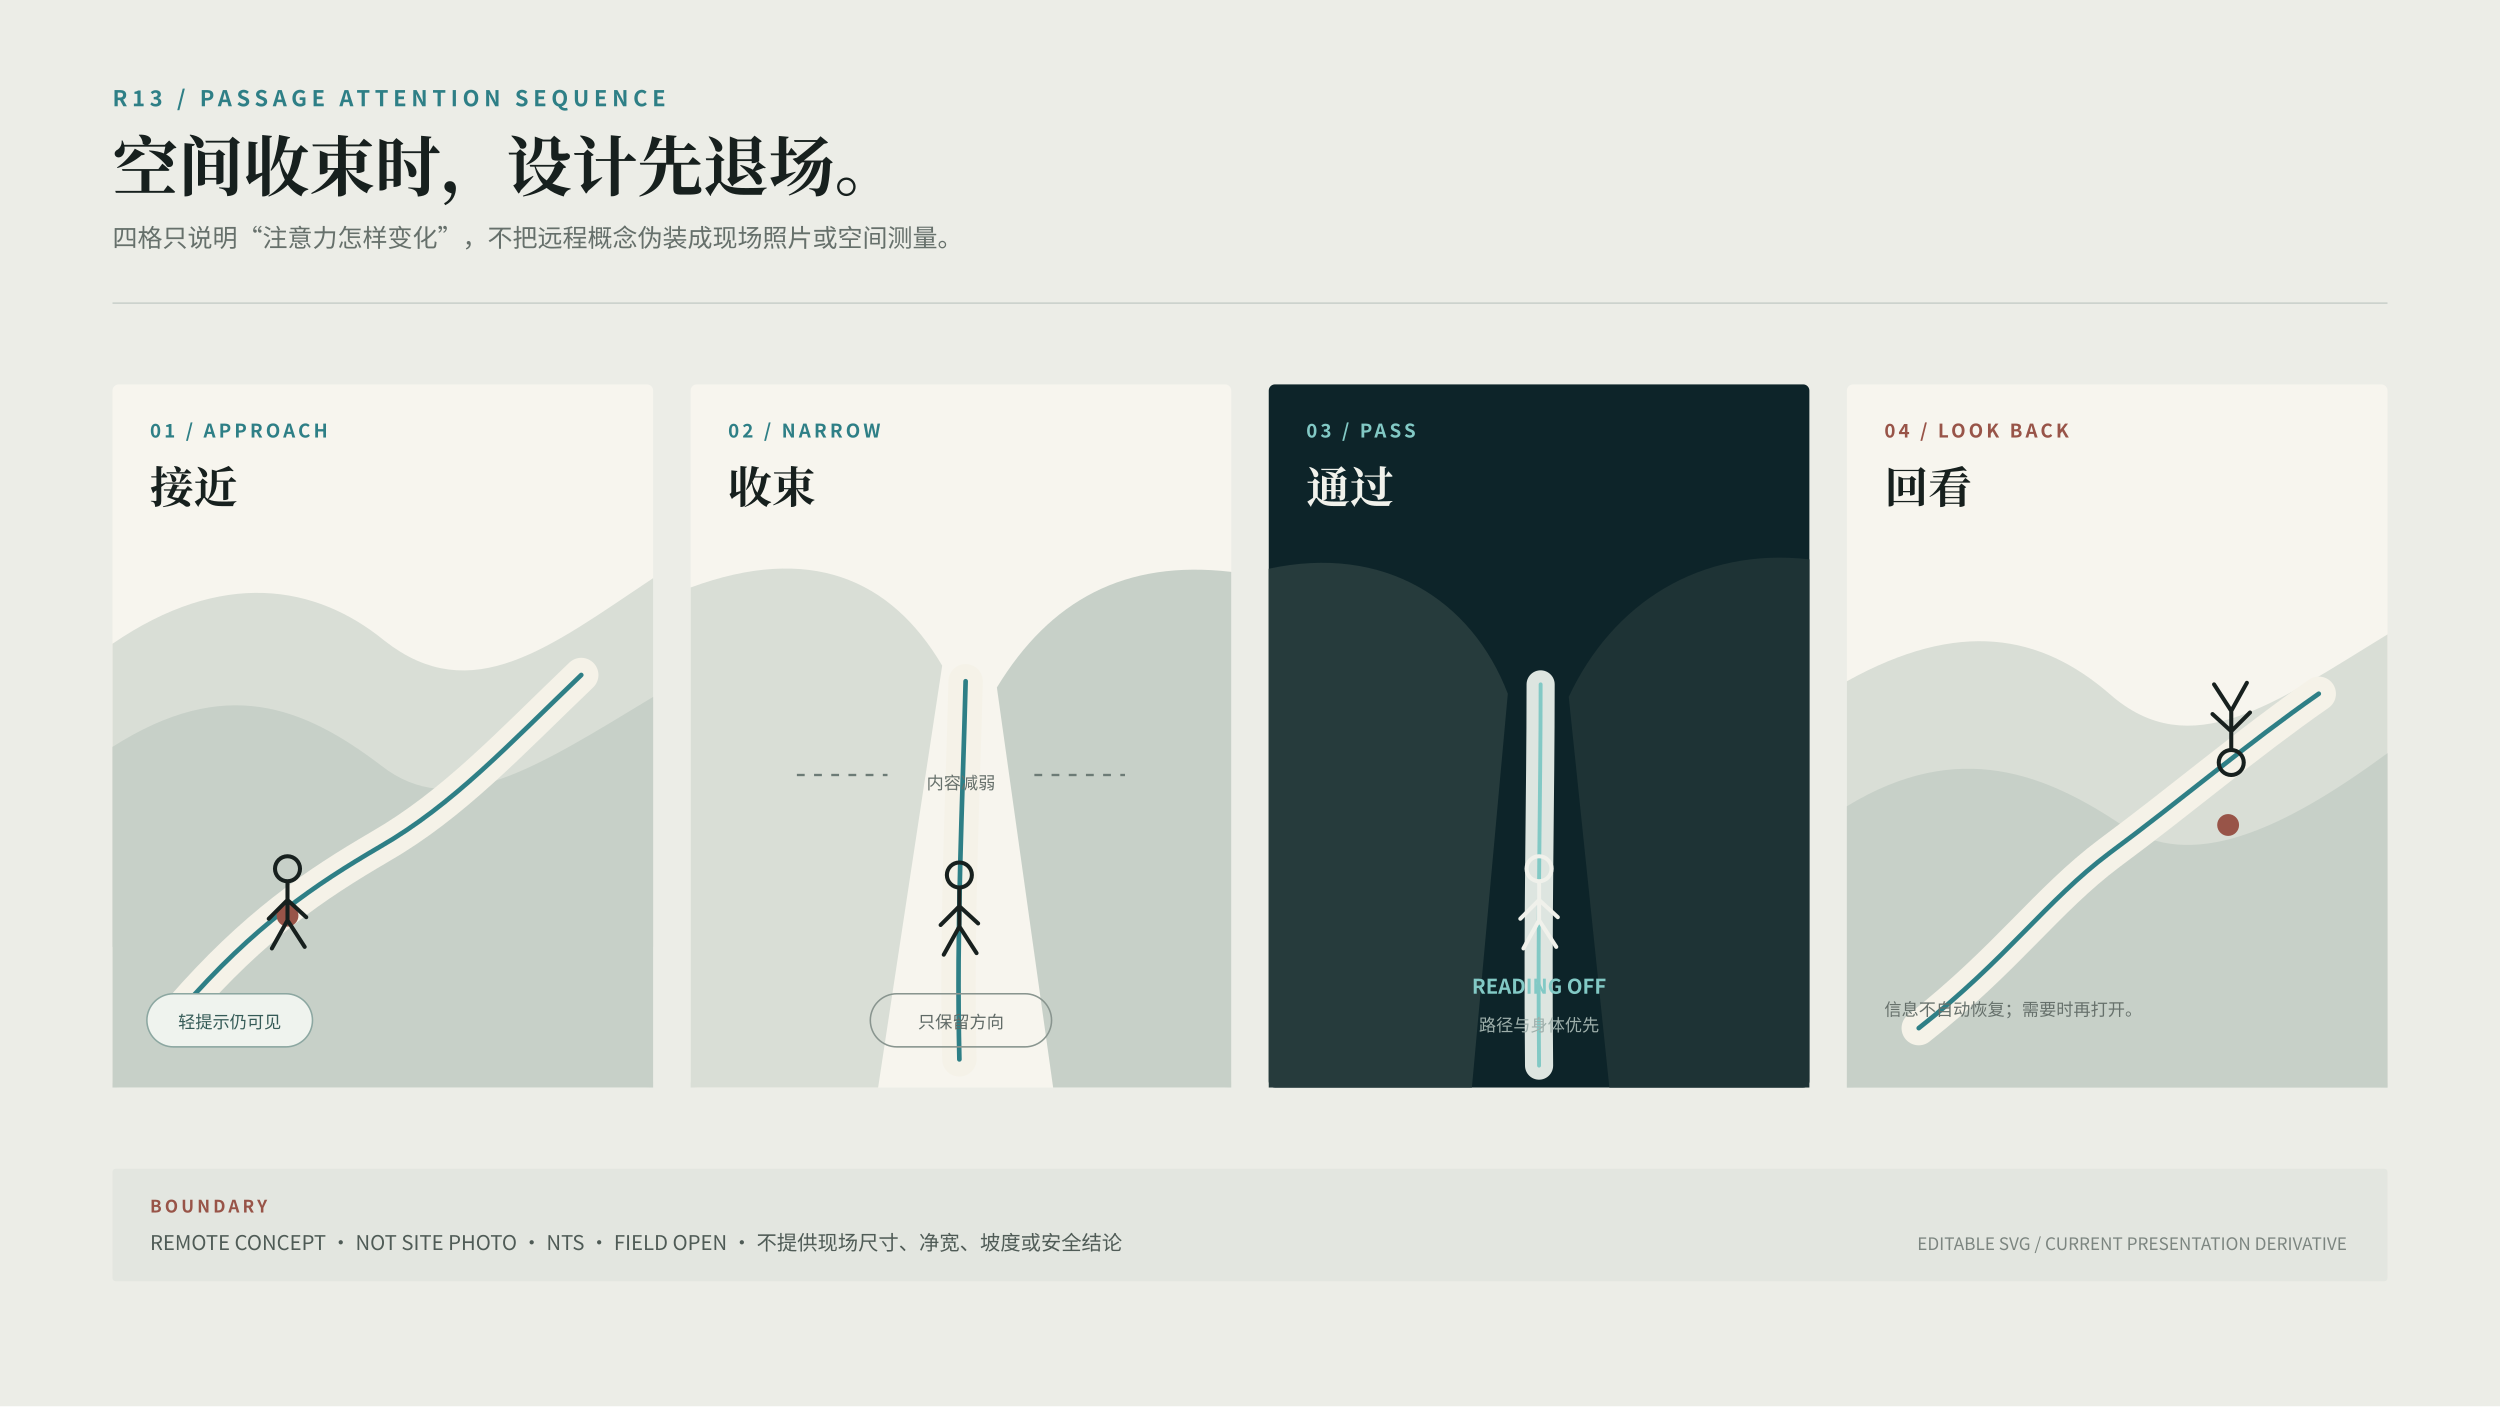
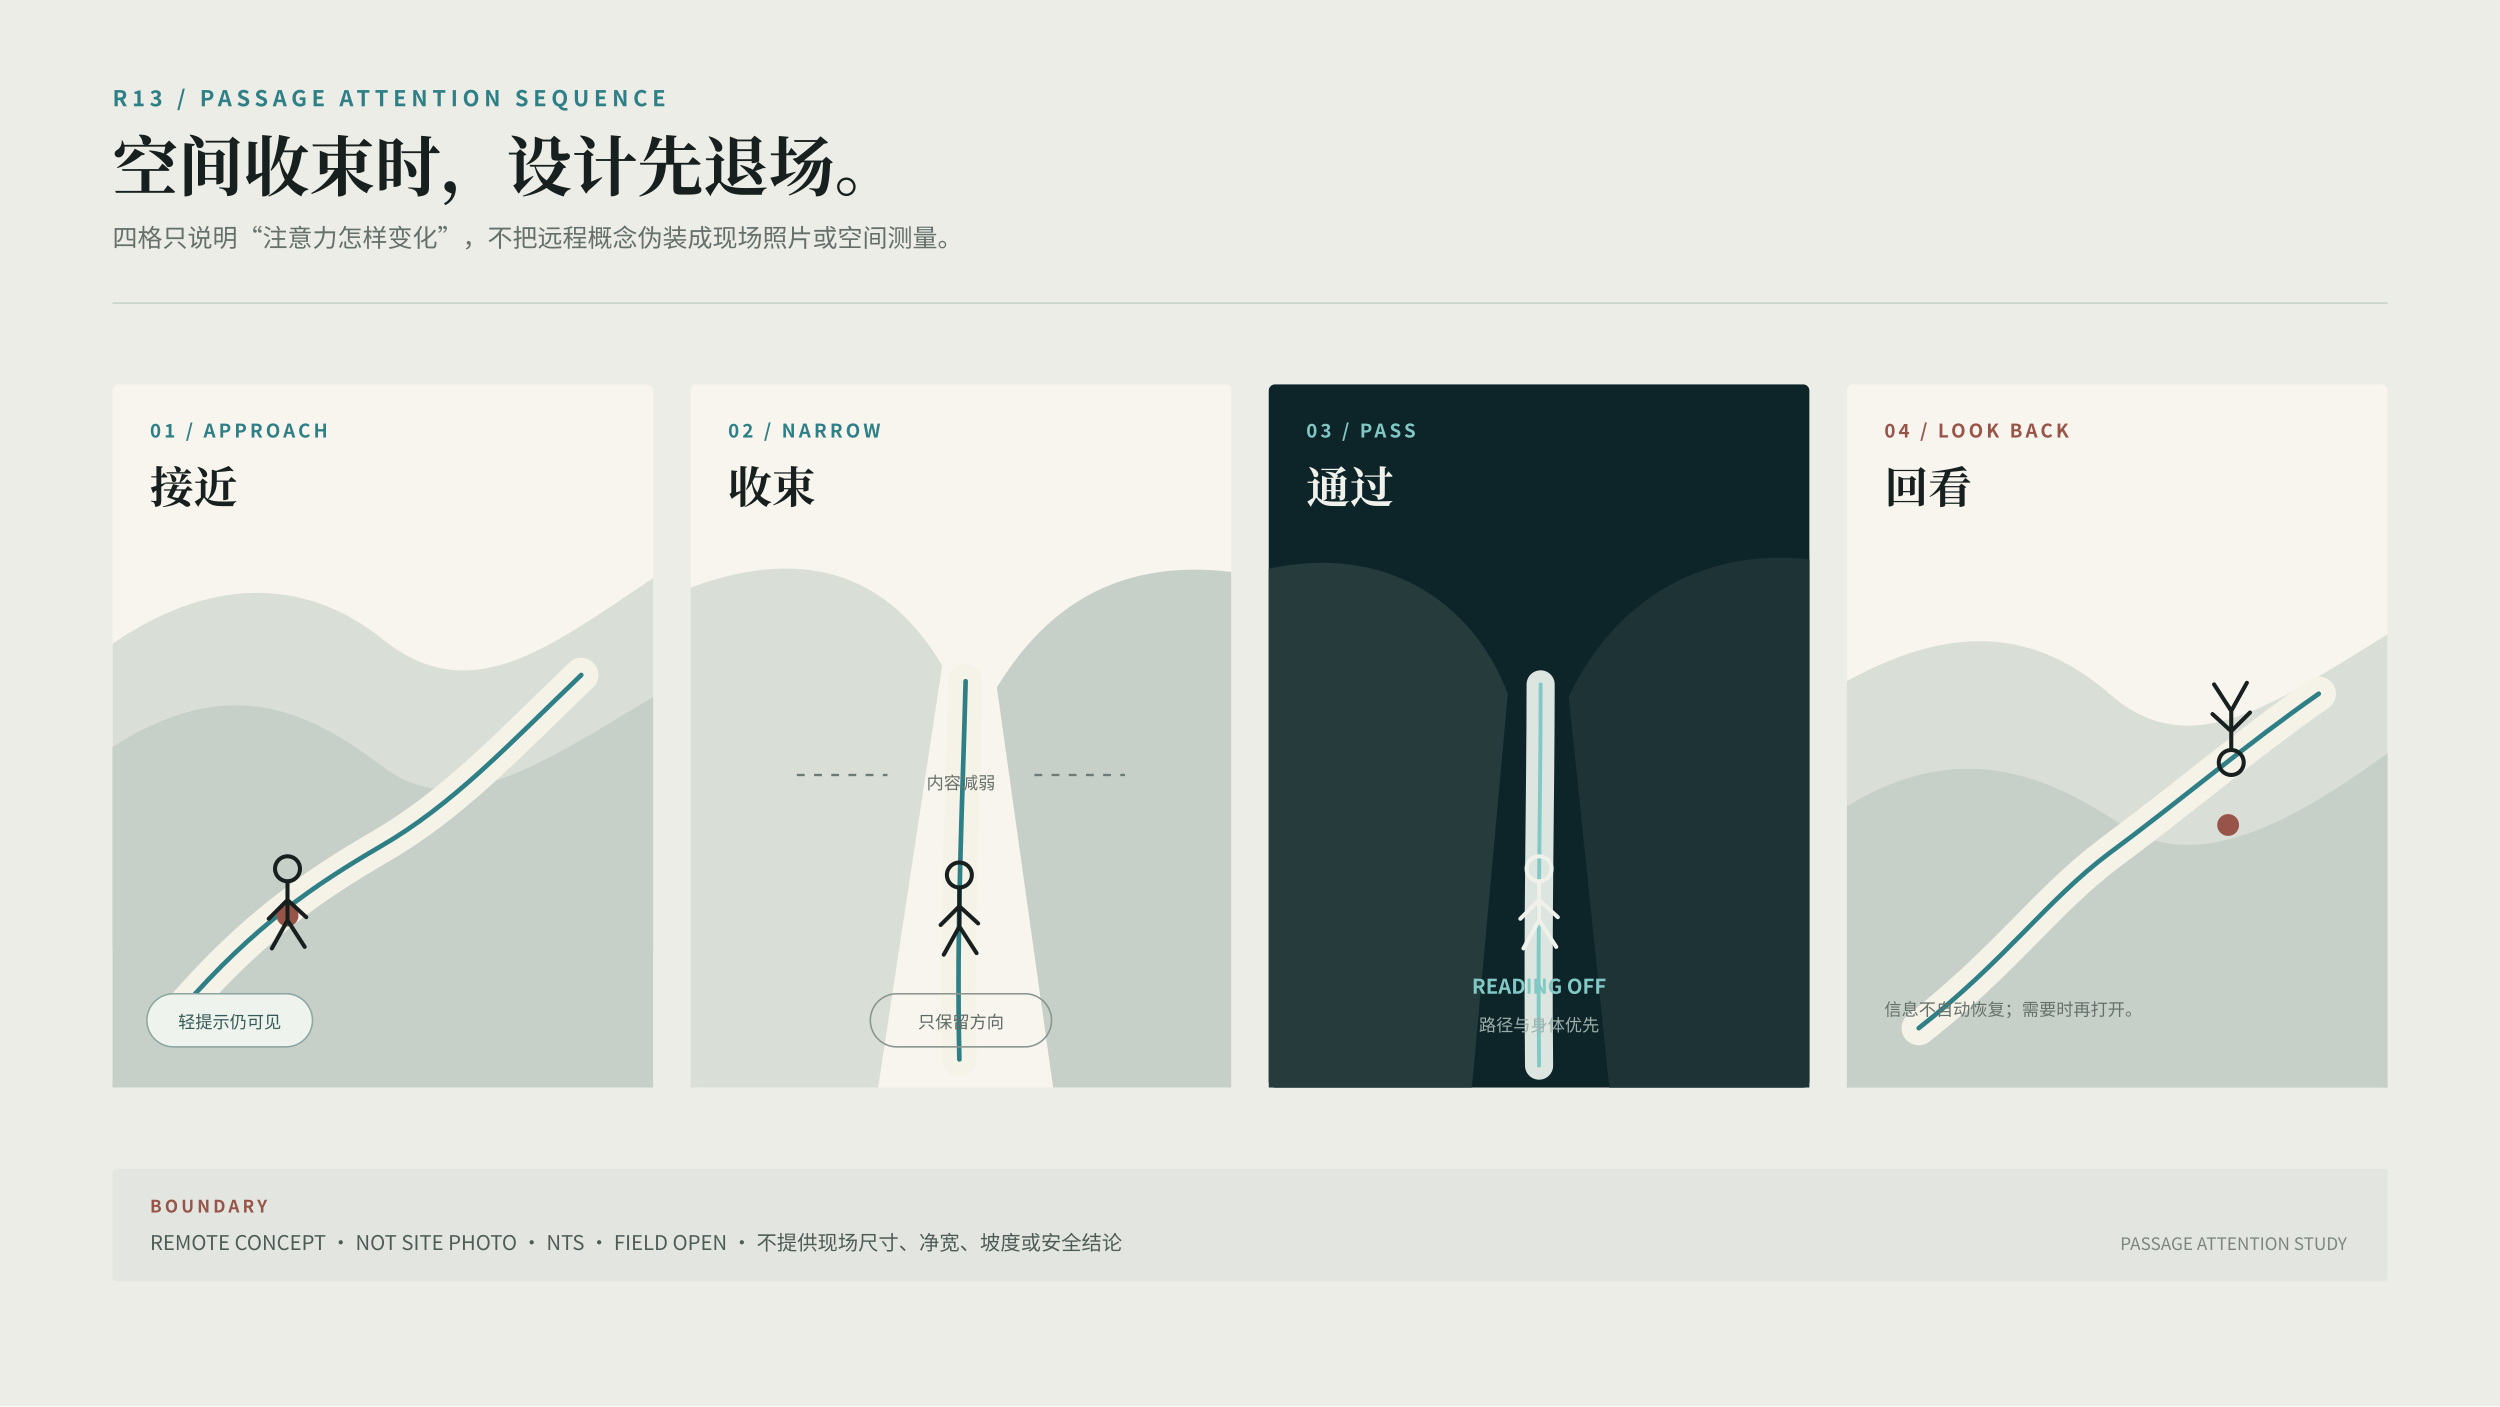
<svg xmlns="http://www.w3.org/2000/svg" width="1600" height="900" viewBox="0 0 1600 900" role="img" aria-labelledby="title desc">
  <defs>
    <style>
.sans{font-family:"Noto Sans CJK SC","Microsoft YaHei",Arial,sans-serif}.serif{font-family:"Noto Serif CJK SC","Songti SC","SimSun",serif}.ink{fill:#17201E}.muted{fill:#66706B}.water{stroke:#2E7F86}.seal{fill:#985448}.terrain{fill:#D9DED6}.terrain2{fill:#C7D0C8}.path{fill:none;stroke:#F5F2E8;stroke-width:22;stroke-linecap:round}.guide{fill:none;stroke:#2E7F86;stroke-width:3;stroke-linecap:round}.thin{fill:none;stroke:#6C7B76;stroke-width:1.5}.person{fill:none;stroke:#17201E;stroke-width:2.6;stroke-linecap:round}.off{fill:#5F6965}.light{fill:#2E7F86}
</style>
  </defs>
  <rect width="1600" height="900" fill="#ECEDE7" />
  <g class="sans">
    <text x="72" y="68" font-size="14" font-weight="700" letter-spacing="3" fill="#2E7F86">R13 / PASSAGE ATTENTION SEQUENCE</text>
    <text x="72" y="122" class="serif ink" font-size="42" font-weight="700">空间收束时，设计先退场。</text>
    <text x="72" y="158" class="muted" font-size="16">四格只说明“注意力怎样变化”，不把远程概念伪装成现场照片或空间测量。</text>
  </g>
  <line x1="72" y1="194" x2="1528" y2="194" stroke="#C9D0CA" />
  <g transform="translate(72 246)">
    <g>
      <rect width="346" height="450" rx="4" fill="#F7F5EE" />
      <text x="24" y="34" class="sans" font-size="12" font-weight="700" fill="#2E7F86" letter-spacing="2">01 / APPROACH</text>
      <text x="24" y="76" class="serif ink" font-size="28" font-weight="700">接近</text>
      <path d="M0 166 C70 118 130 128 174 164 C230 208 280 168 346 124 V360 H0Z" class="terrain" />
      <path d="M0 232 C72 186 122 206 172 244 C218 280 270 246 346 200 V450 H0Z" class="terrain2" />
      <path d="M44 400 C91 346 130 320 171 296 C218 269 254 230 300 186" class="path" />
      <path d="M44 400 C91 346 130 320 171 296 C218 269 254 230 300 186" class="guide" />
      <circle cx="112" cy="340" r="7" class="seal" />
      <g transform="translate(112 310)" class="person">
        <circle cx="0" cy="0" r="8" />
        <path d="M0 9v24m0-13l-12 12m12-12l12 11m-12 2l-10 18m10-18l11 17" />
      </g>
      <rect x="22" y="390" width="106" height="34" rx="17" fill="#EFF3EE" stroke="#8CA7A1" />
      <text x="75" y="412" class="sans" font-size="11" text-anchor="middle" fill="#355B57">轻提示仍可见</text>
    </g>
    <g transform="translate(370)">
      <rect width="346" height="450" rx="4" fill="#F7F5EE" />
      <text x="24" y="34" class="sans" font-size="12" font-weight="700" fill="#2E7F86" letter-spacing="2">02 / NARROW</text>
      <text x="24" y="76" class="serif ink" font-size="28" font-weight="700">收束</text>
      <path d="M0 130 C76 102 128 124 161 180 L120 450 H0Z" class="terrain" />
      <path d="M346 120 C278 112 230 138 196 194 L232 450 H346Z" class="terrain2" />
      <path d="M172 432 C170 346 174 270 176 190" class="path" />
      <path d="M172 432 C170 346 174 270 176 190" class="guide" />
      <g transform="translate(172 314)" class="person">
        <circle cx="0" cy="0" r="8" />
        <path d="M0 9v24m0-13l-12 12m12-12l12 11m-12 2l-10 18m10-18l11 17" />
      </g>
      <path d="M68 250h58M220 250h58" class="thin" stroke-dasharray="5 6" />
      <text x="173" y="259" class="sans muted" font-size="11" text-anchor="middle">内容减弱</text>
      <rect x="115" y="390" width="116" height="34" rx="17" fill="none" stroke="#89958F" />
      <text x="173" y="412" class="sans" font-size="11" text-anchor="middle" fill="#5F6965">只保留方向</text>
    </g>
    <g transform="translate(740)">
      <rect width="346" height="450" rx="4" fill="#0D2429" />
      <text x="24" y="34" class="sans" font-size="12" font-weight="700" fill="#82C9C5" letter-spacing="2">03 / PASS</text>
      <text x="24" y="76" class="serif" fill="#F0F1EB" font-size="28" font-weight="700">通过</text>
      <path d="M0 118 C74 102 130 138 153 198 L130 450 H0Z" fill="#263B3C" />
      <path d="M346 112 C276 104 220 140 192 200 L218 450 H346Z" fill="#1E3335" />
      <path d="M173 436 C172 338 174 265 174 192" fill="none" stroke="#DDE5E0" stroke-width="18" stroke-linecap="round" />
      <path d="M173 436 C172 338 174 265 174 192" fill="none" stroke="#82C9C5" stroke-width="2.5" stroke-linecap="round" />
      <g transform="translate(173 310)" fill="none" stroke="#F0F1EB" stroke-width="2.6" stroke-linecap="round">
        <circle cx="0" cy="0" r="8" />
        <path d="M0 9v24m0-13l-12 12m12-12l12 11m-12 2l-10 18m10-18l11 17" />
      </g>
      <text x="173" y="390" class="sans" font-size="13" font-weight="700" text-anchor="middle" fill="#82C9C5">READING OFF</text>
      <text x="173" y="414" class="sans" font-size="11" text-anchor="middle" fill="#9EAFAB">路径与身体优先</text>
    </g>
    <g transform="translate(1110)">
      <rect width="346" height="450" rx="4" fill="#F7F5EE" />
      <text x="24" y="34" class="sans" font-size="12" font-weight="700" fill="#985448" letter-spacing="2">04 / LOOK BACK</text>
      <text x="24" y="76" class="serif ink" font-size="28" font-weight="700">回看</text>
      <path d="M0 190 C72 150 124 160 168 198 C220 244 274 204 346 160 V450 H0Z" class="terrain" />
      <path d="M0 270 C72 226 128 250 176 282 C220 312 278 286 346 236 V450 H0Z" class="terrain2" />
      <path d="M46 412 C102 368 128 330 168 300 C214 266 256 230 302 198" class="path" />
      <path d="M46 412 C102 368 128 330 168 300 C214 266 256 230 302 198" class="guide" />
      <g transform="translate(246 242) rotate(180)" class="person">
        <circle cx="0" cy="0" r="8" />
        <path d="M0 9v24m0-13l-12 12m12-12l12 11m-12 2l-10 18m10-18l11 17" />
      </g>
      <circle cx="244" cy="282" r="7" class="seal" />
      <text x="24" y="404" class="sans muted" font-size="11">信息不自动恢复；需要时再打开。</text>
    </g>
  </g>
  <g transform="translate(72 748)" class="sans">
    <rect width="1456" height="72" rx="2" fill="#E3E6E0" />
    <text x="24" y="28" font-size="11" font-weight="700" fill="#985448" letter-spacing="2">BOUNDARY</text>
    <text x="24" y="52" font-size="13" fill="#4F5B56">REMOTE CONCEPT · NOT SITE PHOTO · NTS · FIELD OPEN · 不提供现场尺寸、净宽、坡度或安全结论</text>
-     <text x="1430" y="52" text-anchor="end" font-size="11" fill="#7C8580">EDITABLE SVG / CURRENT PRESENTATION DERIVATIVE</text>
+     <text x="1430" y="52" text-anchor="end" font-size="11" fill="#7C8580">PASSAGE ATTENTION STUDY</text>
  </g>
</svg>
